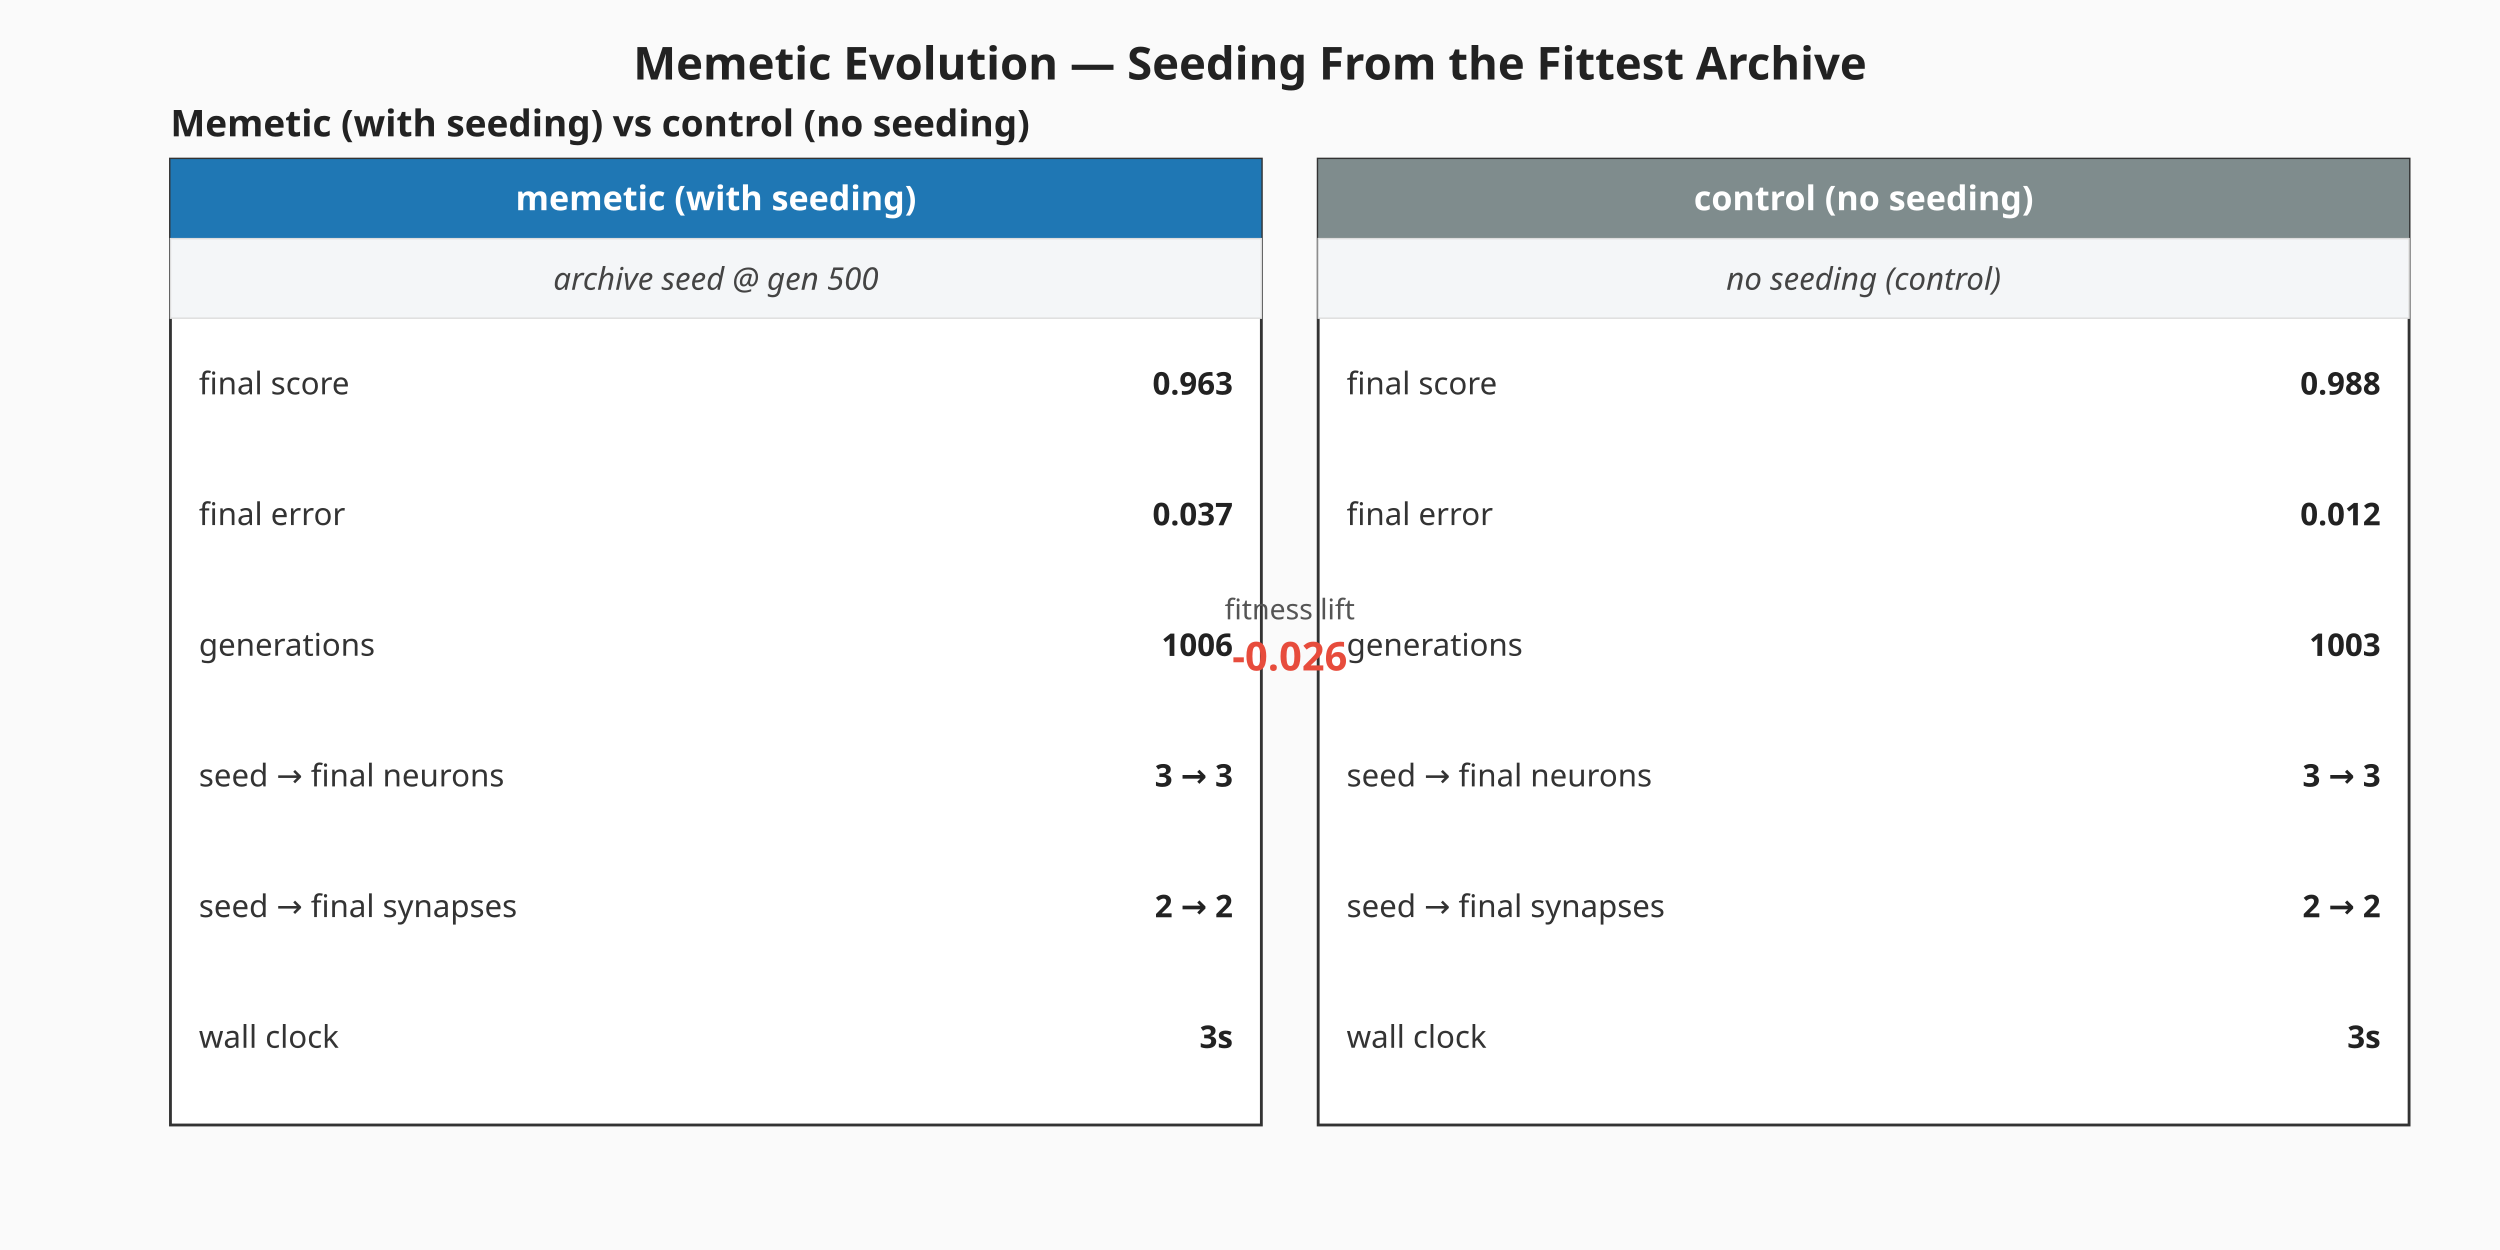
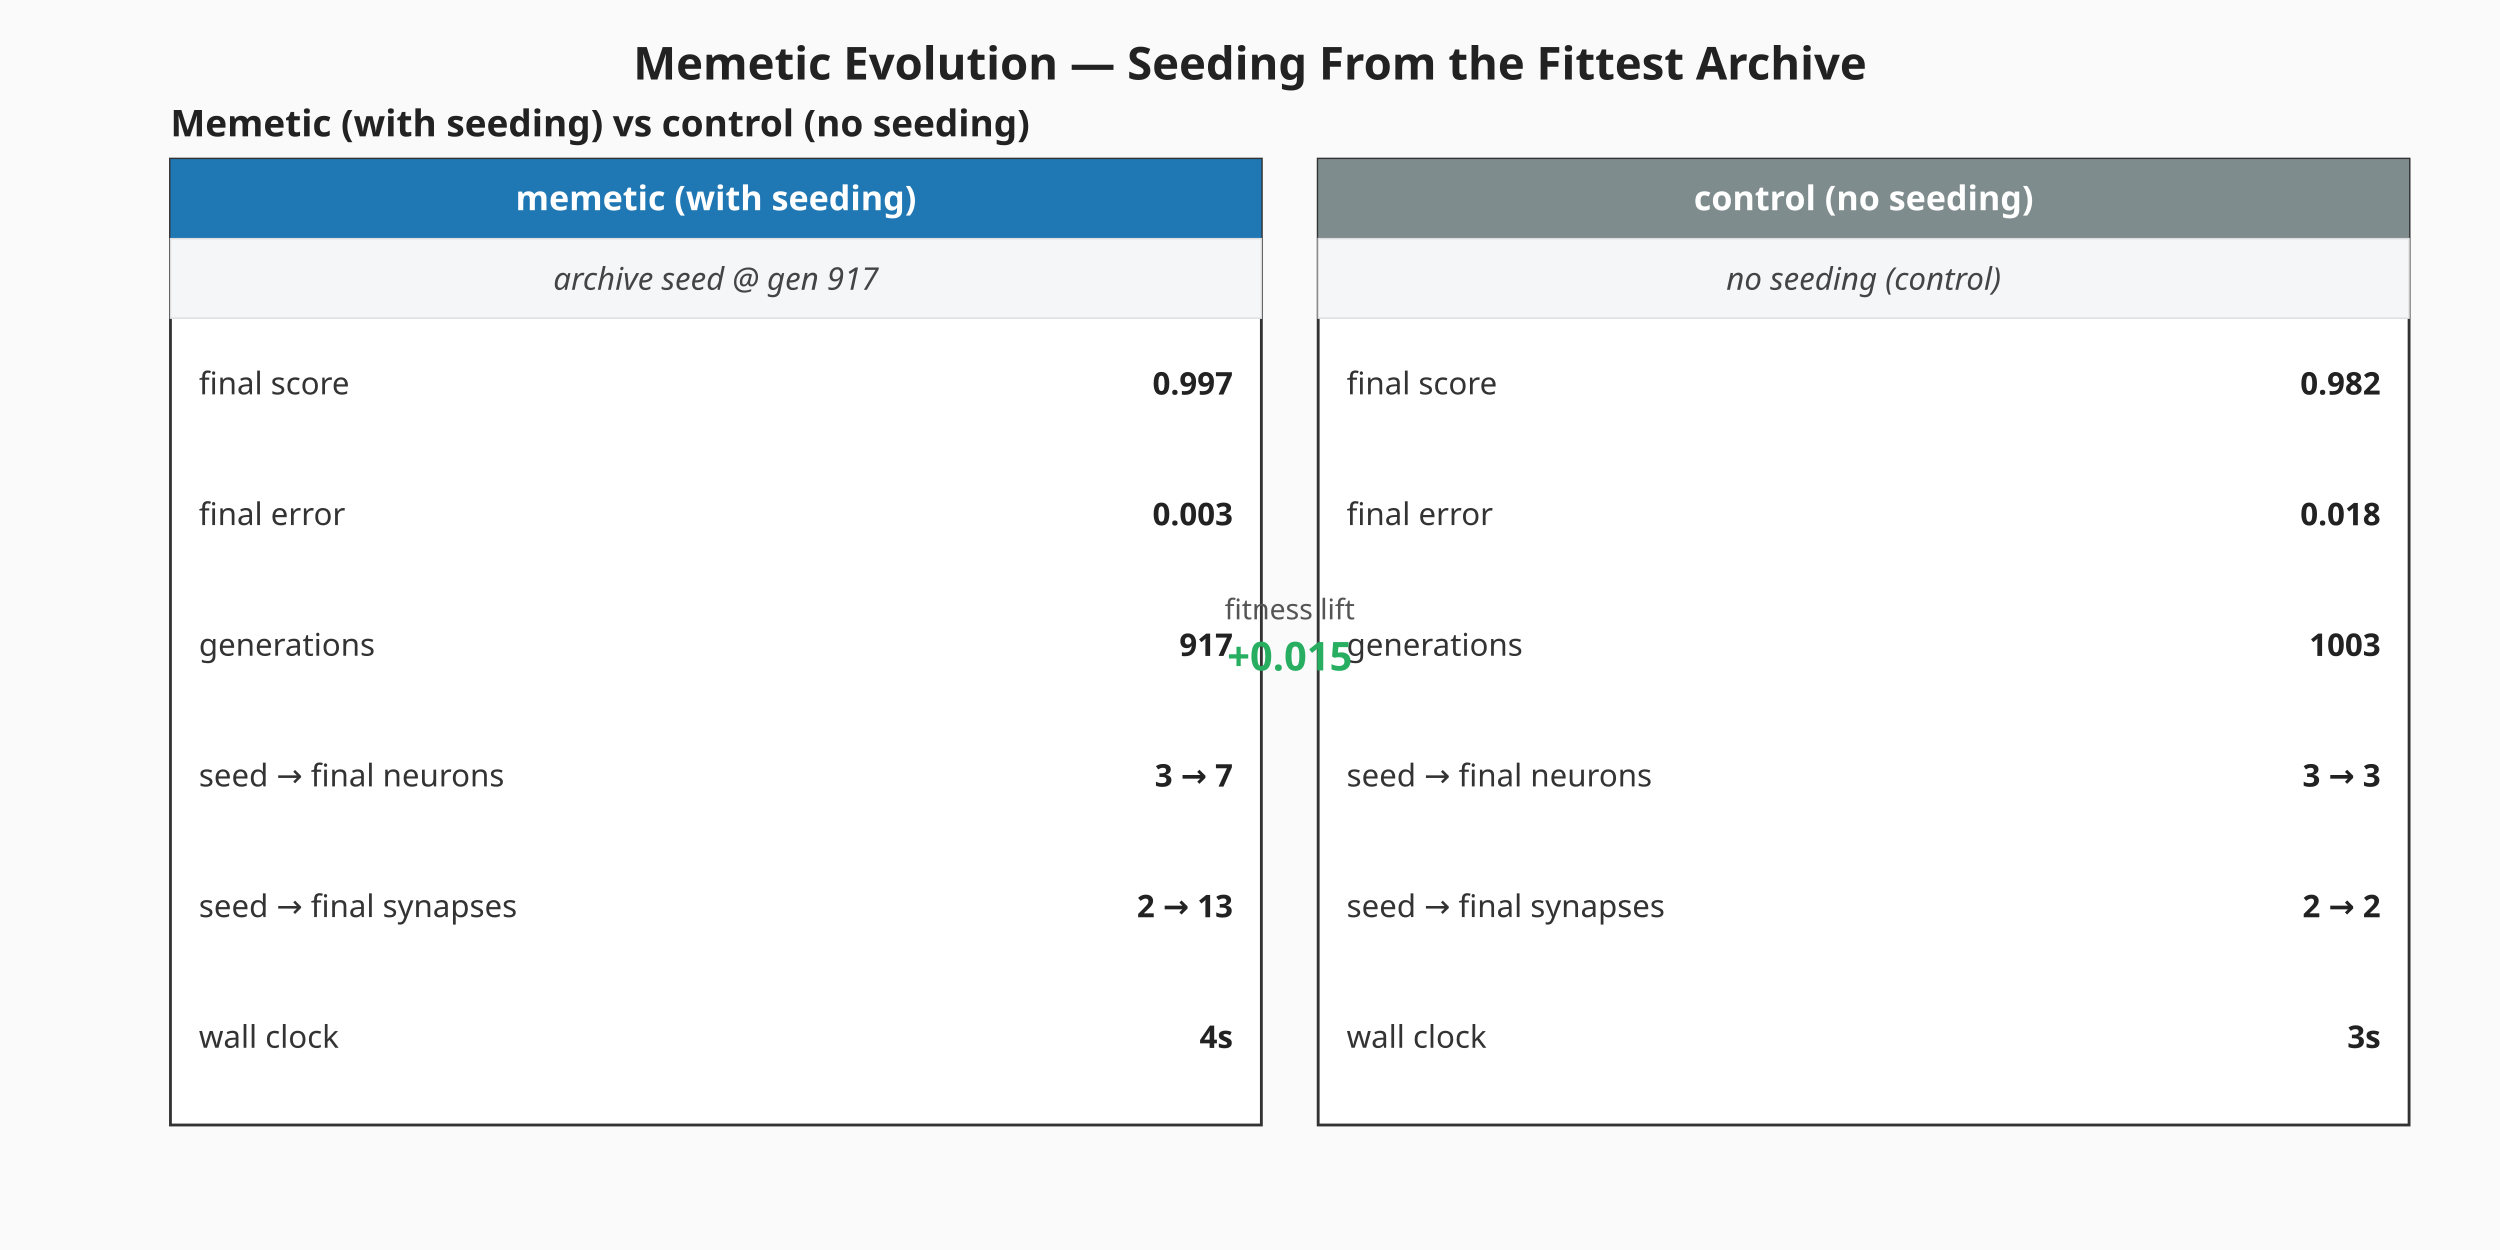
<svg xmlns="http://www.w3.org/2000/svg" viewBox="0 0 880 440" width="880" height="440" role="img" aria-label="Memetic vs control milestone summary">
  <rect width="880" height="440" fill="#fafafa" />
  <text x="440" y="28" text-anchor="middle" font-family="sans-serif" font-size="16" font-weight="bold" fill="#222">Memetic Evolution — Seeding From the Fittest Archive</text>
  <g class="memetic-milestone-panel" font-family="sans-serif">
    <text x="60" y="48.00" font-size="13" font-weight="bold" fill="#222">Memetic (with seeding) vs control (no seeding)</text>
    <g class="memetic-column">
      <rect x="60.00" y="56.00" width="384.00" height="340.00" fill="#ffffff" stroke="#333" stroke-width="1" />
      <rect x="60.00" y="56.00" width="384.00" height="28.00" fill="#1f77b4" />
      <text x="252.00" y="74.00" text-anchor="middle" font-size="12" font-weight="bold" fill="#ffffff">memetic (with seeding)</text>
      <rect class="seeding-annotation" x="60.00" y="84.00" width="384.00" height="28.00" fill="#f4f6f8" stroke="#ddd" stroke-width="0.5" />
-       <text x="252.00" y="102.00" text-anchor="middle" font-size="11" fill="#444" font-style="italic">archive seed @ gen 500</text>
+       <text x="252.00" y="102.00" text-anchor="middle" font-size="11" fill="#444" font-style="italic">archive seed @ gen 917</text>
      <text x="70.00" y="135.00" dominant-baseline="middle" font-size="11" fill="#333">final score</text>
-       <text x="434.00" y="135.00" text-anchor="end" dominant-baseline="middle" font-size="11" font-weight="bold" fill="#222">0.963</text>
+       <text x="434.00" y="135.00" text-anchor="end" dominant-baseline="middle" font-size="11" font-weight="bold" fill="#222">0.997</text>
      <text x="70.00" y="181.00" dominant-baseline="middle" font-size="11" fill="#333">final error</text>
-       <text x="434.00" y="181.00" text-anchor="end" dominant-baseline="middle" font-size="11" font-weight="bold" fill="#222">0.037</text>
+       <text x="434.00" y="181.00" text-anchor="end" dominant-baseline="middle" font-size="11" font-weight="bold" fill="#222">0.003</text>
      <text x="70.00" y="227.00" dominant-baseline="middle" font-size="11" fill="#333">generations</text>
-       <text x="434.00" y="227.00" text-anchor="end" dominant-baseline="middle" font-size="11" font-weight="bold" fill="#222">1006</text>
+       <text x="434.00" y="227.00" text-anchor="end" dominant-baseline="middle" font-size="11" font-weight="bold" fill="#222">917</text>
      <text x="70.00" y="273.00" dominant-baseline="middle" font-size="11" fill="#333">seed → final neurons</text>
-       <text x="434.00" y="273.00" text-anchor="end" dominant-baseline="middle" font-size="11" font-weight="bold" fill="#222">3 → 3</text>
+       <text x="434.00" y="273.00" text-anchor="end" dominant-baseline="middle" font-size="11" font-weight="bold" fill="#222">3 → 7</text>
      <text x="70.00" y="319.00" dominant-baseline="middle" font-size="11" fill="#333">seed → final synapses</text>
-       <text x="434.00" y="319.00" text-anchor="end" dominant-baseline="middle" font-size="11" font-weight="bold" fill="#222">2 → 2</text>
+       <text x="434.00" y="319.00" text-anchor="end" dominant-baseline="middle" font-size="11" font-weight="bold" fill="#222">2 → 13</text>
      <text x="70.00" y="365.00" dominant-baseline="middle" font-size="11" fill="#333">wall clock</text>
-       <text x="434.00" y="365.00" text-anchor="end" dominant-baseline="middle" font-size="11" font-weight="bold" fill="#222">3s</text>
+       <text x="434.00" y="365.00" text-anchor="end" dominant-baseline="middle" font-size="11" font-weight="bold" fill="#222">4s</text>
    </g>
    <g class="control-column">
      <rect x="464.00" y="56.00" width="384.00" height="340.00" fill="#ffffff" stroke="#333" stroke-width="1" />
      <rect x="464.00" y="56.00" width="384.00" height="28.00" fill="#7f8c8d" />
      <text x="656.00" y="74.00" text-anchor="middle" font-size="12" font-weight="bold" fill="#ffffff">control (no seeding)</text>
      <rect class="seeding-annotation" x="464.00" y="84.00" width="384.00" height="28.00" fill="#f4f6f8" stroke="#ddd" stroke-width="0.5" />
      <text x="656.00" y="102.00" text-anchor="middle" font-size="11" fill="#444" font-style="italic">no seeding (control)</text>
      <text x="474.00" y="135.00" dominant-baseline="middle" font-size="11" fill="#333">final score</text>
-       <text x="838.00" y="135.00" text-anchor="end" dominant-baseline="middle" font-size="11" font-weight="bold" fill="#222">0.988</text>
+       <text x="838.00" y="135.00" text-anchor="end" dominant-baseline="middle" font-size="11" font-weight="bold" fill="#222">0.982</text>
      <text x="474.00" y="181.00" dominant-baseline="middle" font-size="11" fill="#333">final error</text>
-       <text x="838.00" y="181.00" text-anchor="end" dominant-baseline="middle" font-size="11" font-weight="bold" fill="#222">0.012</text>
+       <text x="838.00" y="181.00" text-anchor="end" dominant-baseline="middle" font-size="11" font-weight="bold" fill="#222">0.018</text>
      <text x="474.00" y="227.00" dominant-baseline="middle" font-size="11" fill="#333">generations</text>
      <text x="838.00" y="227.00" text-anchor="end" dominant-baseline="middle" font-size="11" font-weight="bold" fill="#222">1003</text>
      <text x="474.00" y="273.00" dominant-baseline="middle" font-size="11" fill="#333">seed → final neurons</text>
      <text x="838.00" y="273.00" text-anchor="end" dominant-baseline="middle" font-size="11" font-weight="bold" fill="#222">3 → 3</text>
      <text x="474.00" y="319.00" dominant-baseline="middle" font-size="11" fill="#333">seed → final synapses</text>
      <text x="838.00" y="319.00" text-anchor="end" dominant-baseline="middle" font-size="11" font-weight="bold" fill="#222">2 → 2</text>
      <text x="474.00" y="365.00" dominant-baseline="middle" font-size="11" fill="#333">wall clock</text>
      <text x="838.00" y="365.00" text-anchor="end" dominant-baseline="middle" font-size="11" font-weight="bold" fill="#222">3s</text>
    </g>
    <text x="454.00" y="218.00" text-anchor="middle" font-size="10" fill="#555">fitness lift</text>
-     <text x="454.00" y="236.00" text-anchor="middle" font-size="14" font-weight="bold" fill="#e74c3c">-0.026</text>
+     <text x="454.00" y="236.00" text-anchor="middle" font-size="14" font-weight="bold" fill="#27ae60">+0.015</text>
  </g>
</svg>
